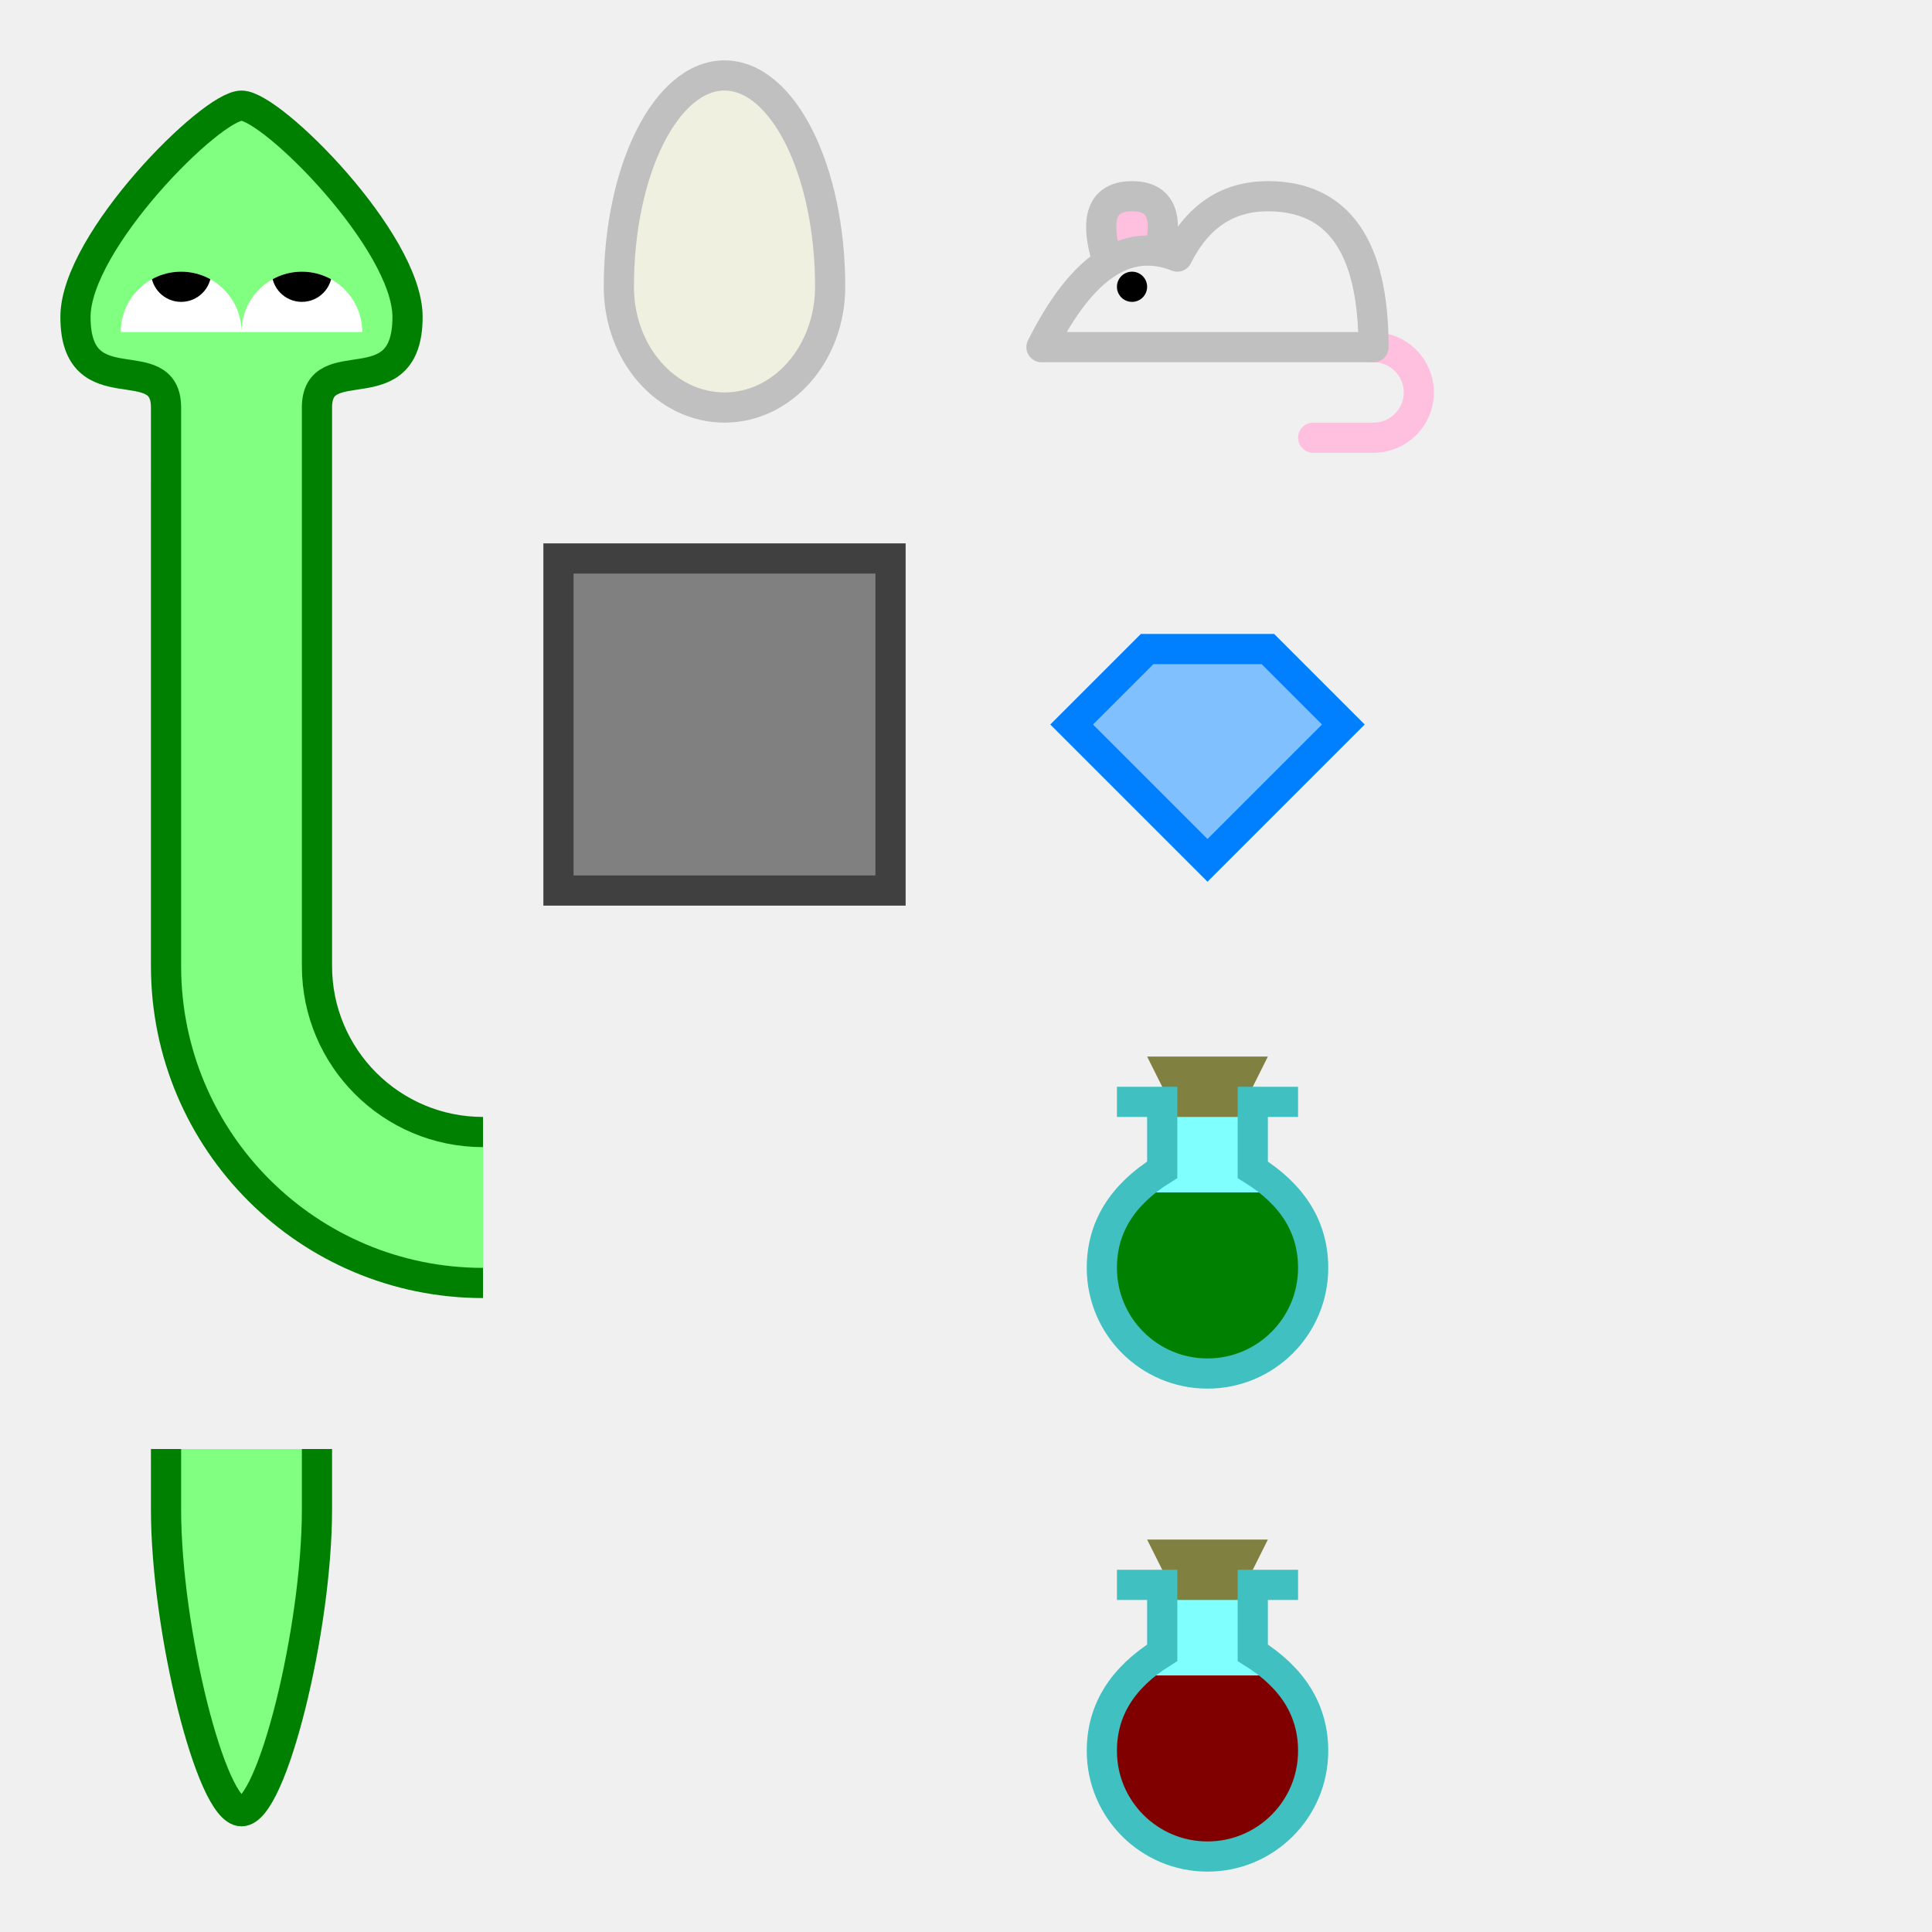
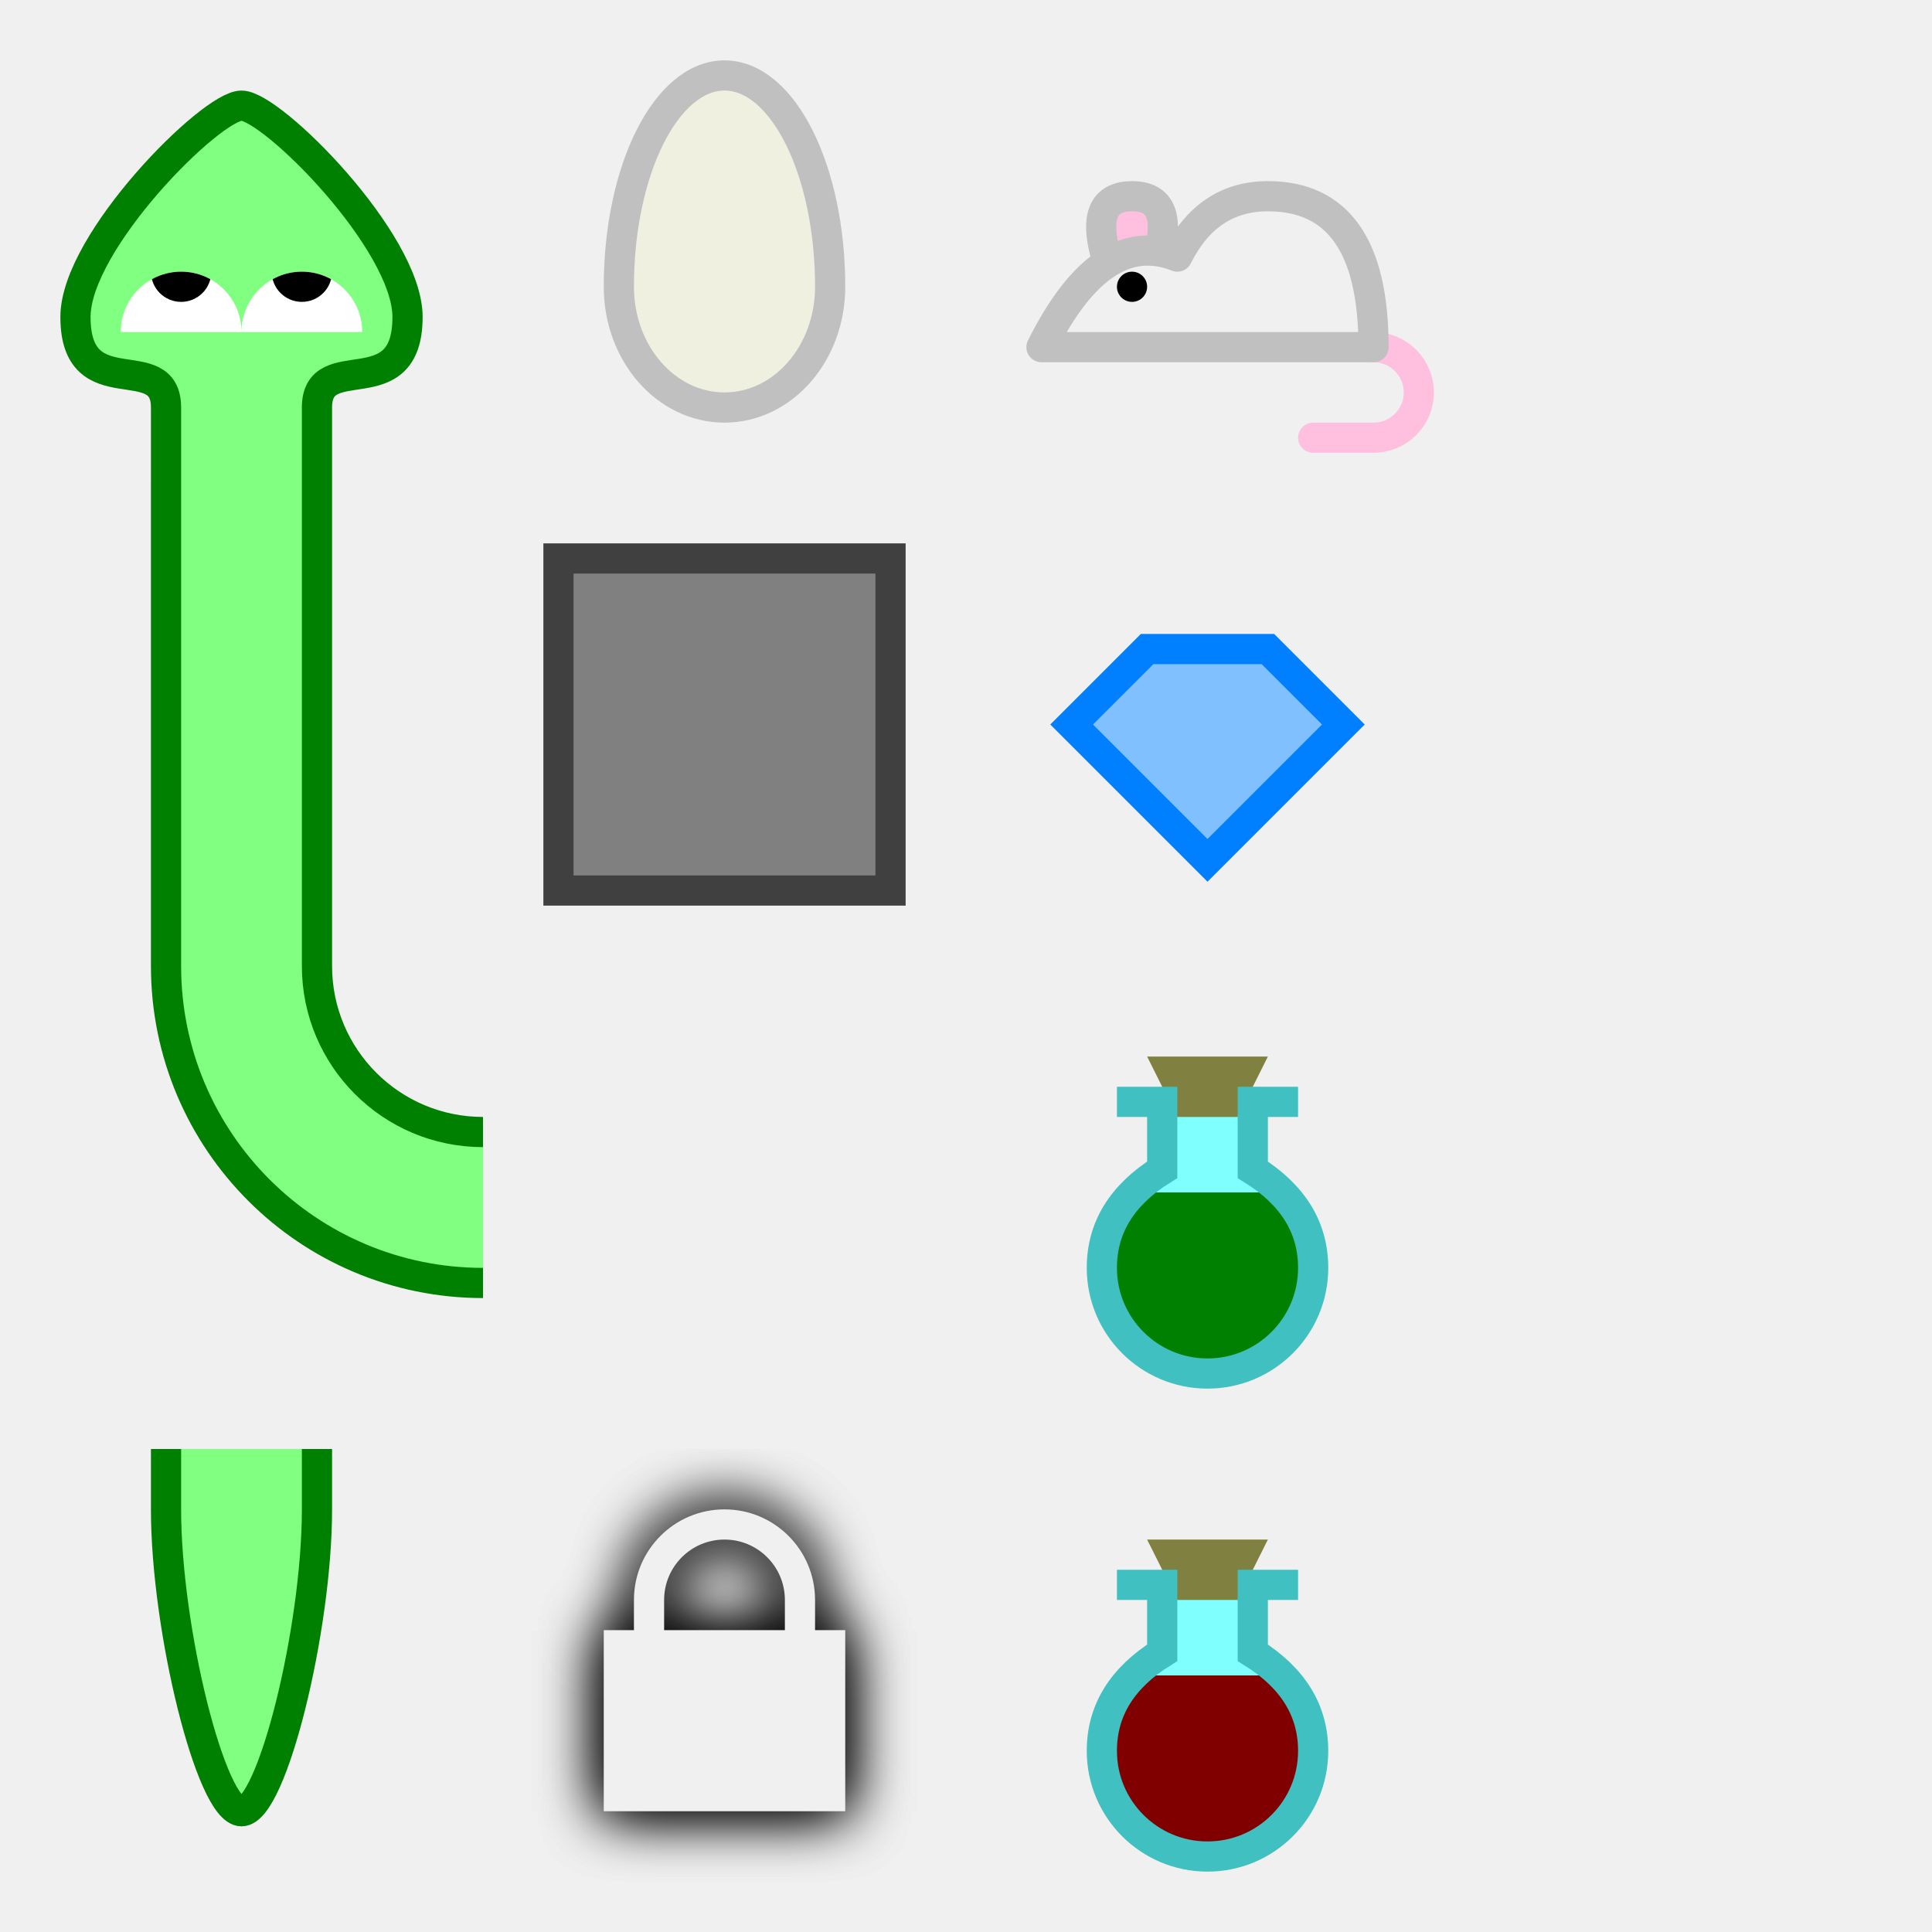
<svg xmlns="http://www.w3.org/2000/svg" xmlns:xlink="http://www.w3.org/1999/xlink" version="1.0" viewBox="0,0 128,128">
  <defs>
    <clipPath id="eye-clip">
      <path d="M 0,6 H -8 A 4,4 0 0,1 0,6 M 0,6 H 8 A 4,4 0 0,0 0,6" />
    </clipPath>
    <clipPath id="potion-clip">
      <rect x="-7" y="-1" width="14" height="12" />
    </clipPath>
    <g id="potion-template">
      <path d="M -3,-7 V -2.5 Q -7,0 -7,4 A 7,7 0 0,0 7,4                   Q 7,0 3,-2.5 V -7" fill="#80ffff" />
      <path d="M -4,-10 L -2,-6 L 2,-6 L 4,-10 Z" fill="#808040" />
      <circle cx="0" cy="4" r="7" clip-path="url(#potion-clip)" />
      <path d="M -6,-7 H -3 V -2.5 Q -7,0 -7,4 A 7,7 0 0,0 7,4                   Q 7,0 3,-2.5 V -7 H 6" fill="none" stroke="#40c0c0" stroke-width="2" />
    </g>
+     <clipPath id="leck-clip">
+       <rect x="-16" y="-16" width="32" height="32" />
+     </clipPath>
+     <filter id="leck-filter">
+       <feGaussianBlur in="SourceGraphic" stdDeviation="2" result="blurred" />
+       <feComposite in="blurred" in2="blurred" operator="arithmetic" k1="-1" k2="2" result="amplified" />
+       <feComposite in="SourceGraphic" in2="amplified" operator="arithmetic" k1="-1" k3="1" />
+     </filter>
  </defs>
  <g id="snake" fill="#80ff80" stroke="#008000" stroke-width="2">
    <g id="head" transform="translate(16,16)">
      <path d="M -5,16 V 11 C -5,7 -11,11 -11,5 C -11,0 -2,-9 0,-9                 C 2,-9 11,0 11,5 C 11,11 5,7 5,11 V 16" />
      <g clip-path="url(#eye-clip)" stroke="none">
        <rect x="-8" y="2" width="16" height="4" fill="white" />
        <circle cx="-4" cy="2" r="2" fill="black" />
        <circle cx="4" cy="2" r="2" fill="black" />
      </g>
    </g>
    <g id="body" transform="translate(16,48)">
      <rect x="-5" y="-16" width="10" height="32" stroke="none" />
      <path d="M -5,-16 V 16 M 5,-16 V 16" fill="none" />
    </g>
    <g id="curve" transform="translate(16,80)">
      <path d="M -5,-16 A 21,21 0 0,0 16,5 L 16,-5 A 11,11 0 0,1 5,-16 Z" stroke="none" />
      <path d="M -5,-16 A 21,21 0 0,0 16,5 M 5,-16 A 11,11 0 0,0 16,-5" fill="none" />
    </g>
    <g id="tail" transform="translate(16,112)">
      <path d="M -5,-16 V -12 C -5,-4 -2,8 0,8 C 2,8 5,-4 5,-12 V -16" />
    </g>
  </g>
  <g id="egg" transform="translate(48,16)">
    <path d="M -7,3 A 7,14 0 0,1 7,3 A 7,8 0 0,1 -7,3 Z" fill="#f0f0e0" stroke="#c0c0c0" stroke-width="2" />
  </g>
  <g id="obstacle" transform="translate(48,48)">
    <rect x="-11" y="-11" width="22" height="22" fill="#808080" stroke="#404040" stroke-width="2" />
  </g>
+   <g id="leck" transform="translate(48,112)">
+     <g clip-path="url(#leck-clip)" filter="url(#leck-filter)">
+       <rect x="-16" y="-16" width="32" height="32" opacity="0" />
+       <path d="M -8,8 V -4 H -6 V -6 A 6,6 0 0,1 6,-6 V -4 H 8 V 8 Z                   M -4,-4 H 4 V -6 A 4,4 0 0,0 -4,-6 Z" />
+     </g>
+   </g>
  <g id="mouse" transform="translate(80,16)">
    <path d="M -6,3 Q -8.5,-3 -5,-3 Q -1.5,-3 -4,3" fill="#ffc0e0" stroke="#c0c0c0" stroke-width="2" />
    <path d="M 11,7 A 2,2 0 0,1 11,13 L 7,13" fill="none" stroke="#ffc0e0" stroke-width="2" stroke-linecap="round" />
    <path d="M -11,7 Q -7,-1 -2,1 Q 0,-3 4,-3 Q 11,-3 11,7 Z" fill="#f0f0f0" stroke="#c0c0c0" stroke-width="2" stroke-linejoin="round" />
    <circle cx="-5" cy="3" r="1" fill="black" />
  </g>
  <g id="gem" transform="translate(80,48)">
    <path d="M 0,9 L 9,0 L 4,-5 L -4,-5 L -9,0 Z" fill="#80c0ff" stroke="#0080ff" stroke-width="2" />
  </g>
  <g id="potion-green" transform="translate(80,80)">
    <use xlink:href="#potion-template" x="0" y="0" fill="#008000" />
  </g>
  <g id="potion-red" transform="translate(80,112)">
    <use xlink:href="#potion-template" x="0" y="0" fill="#800000" />
  </g>
</svg>
